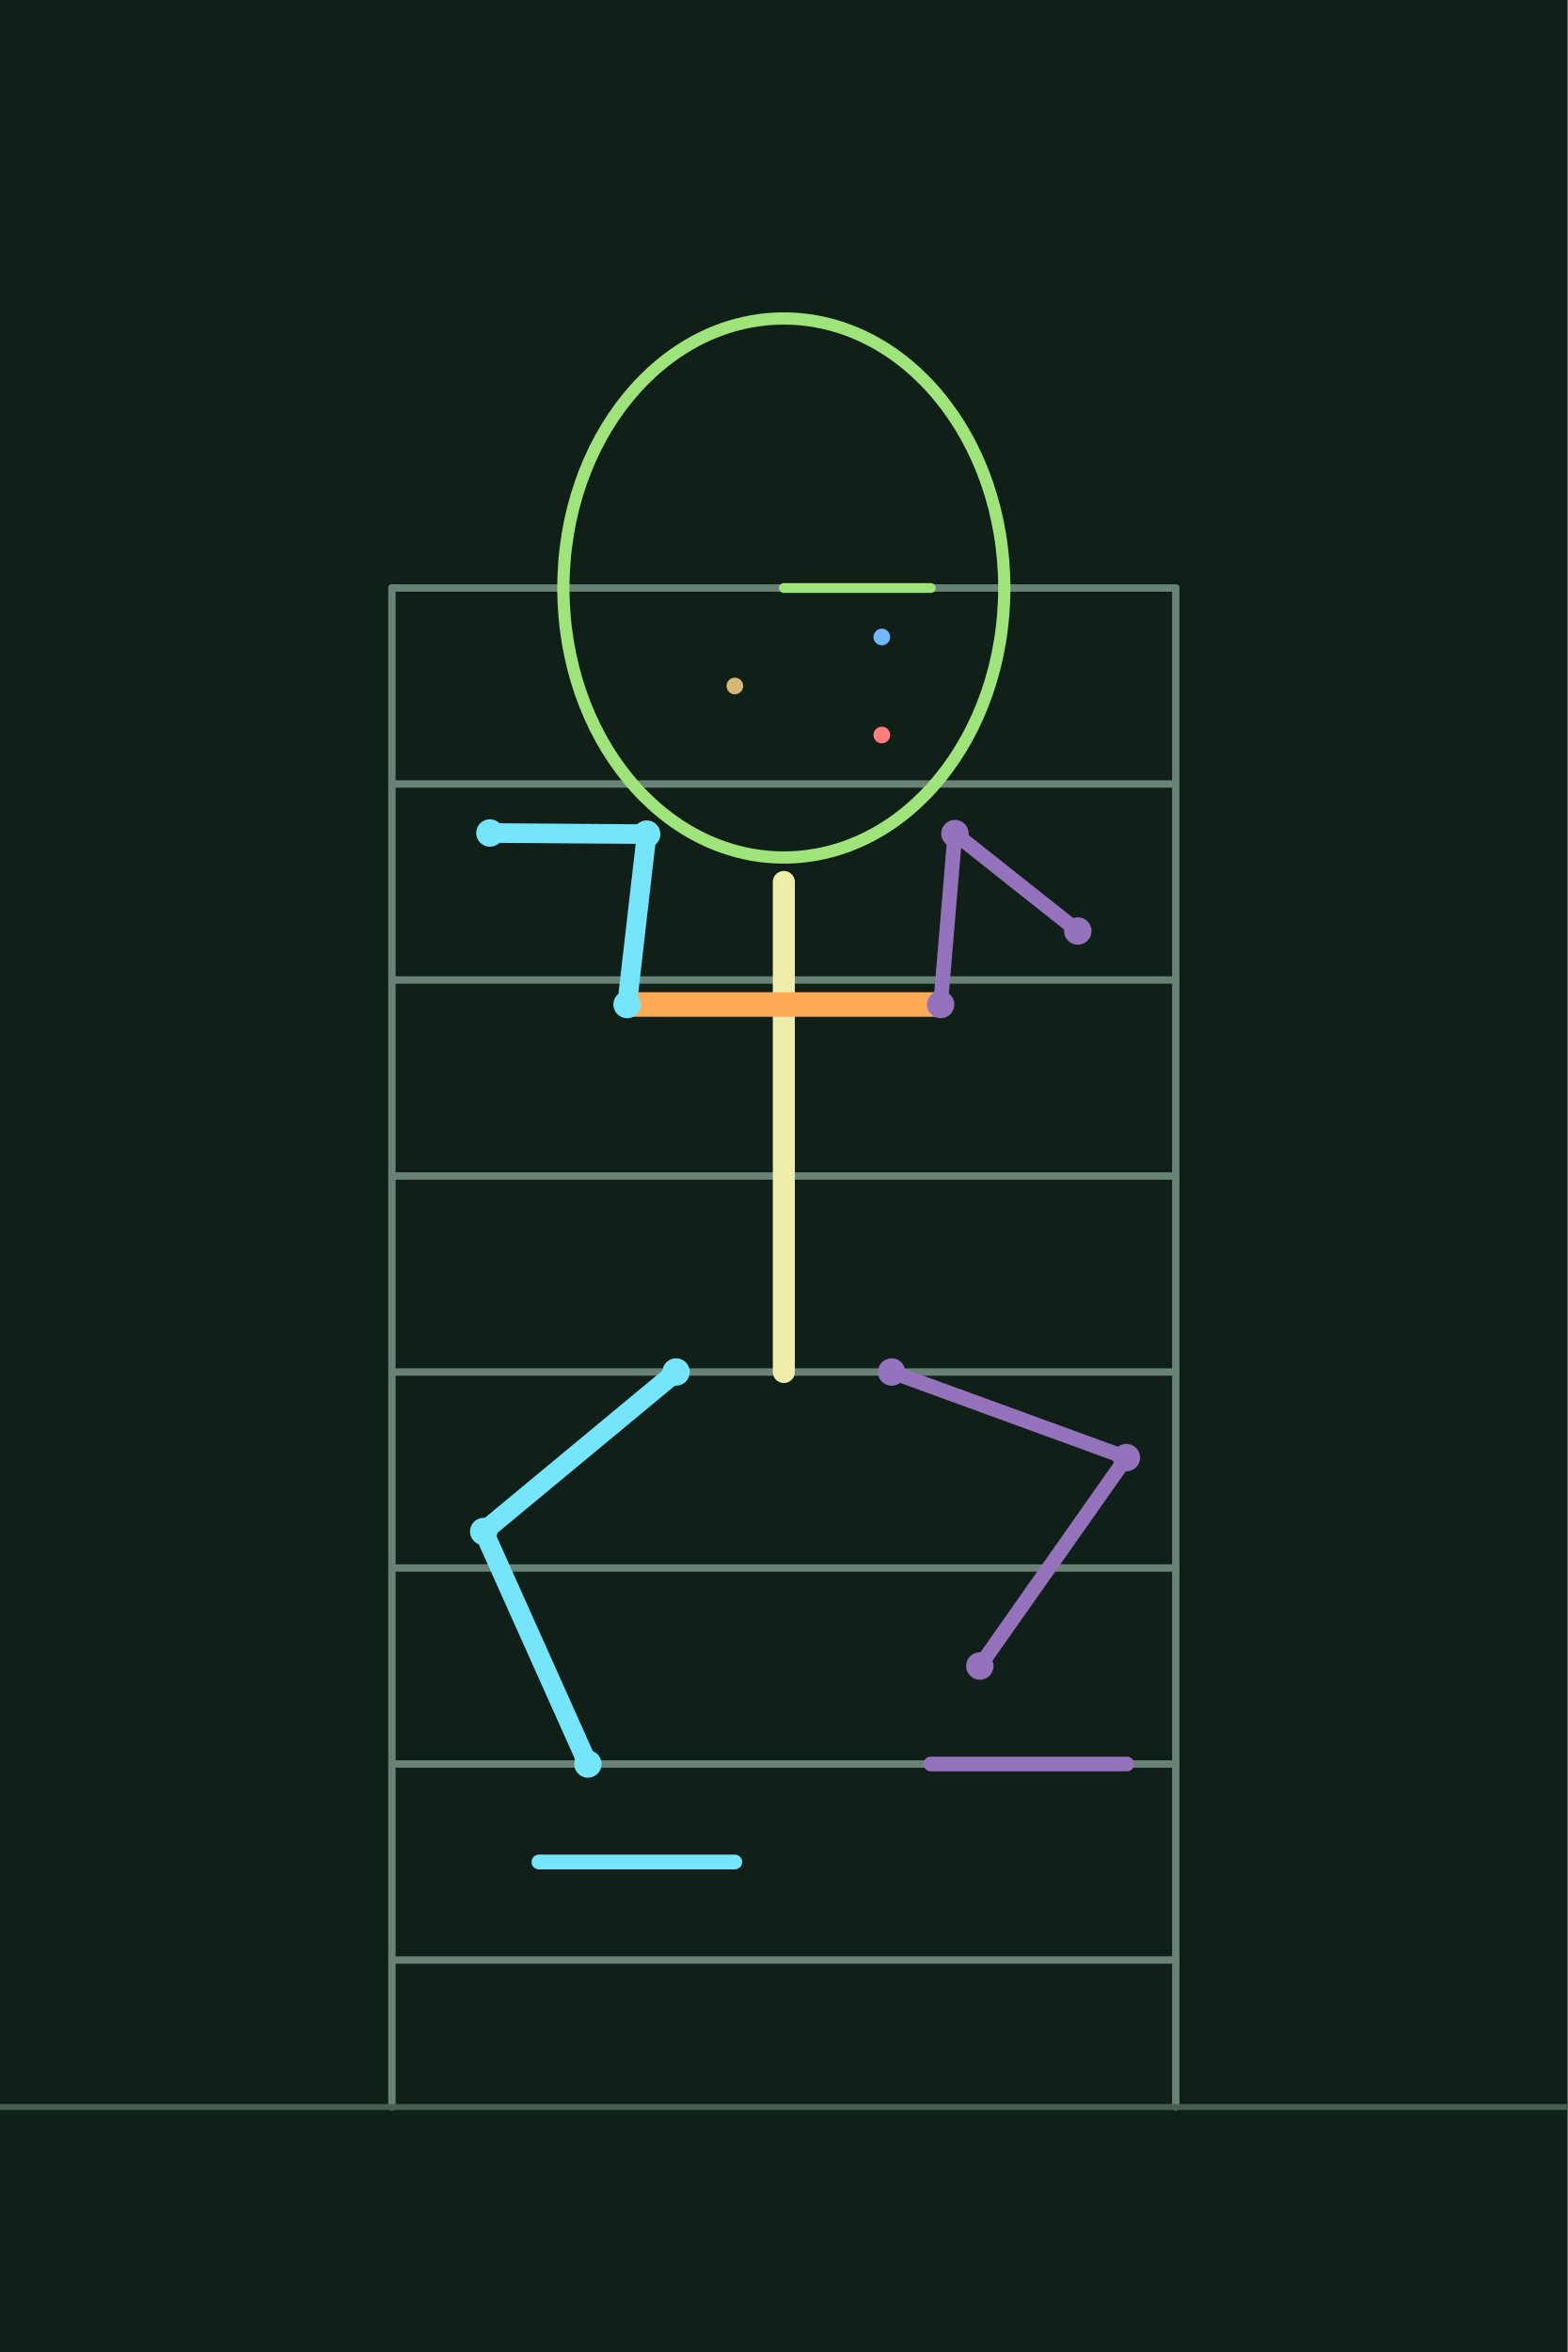
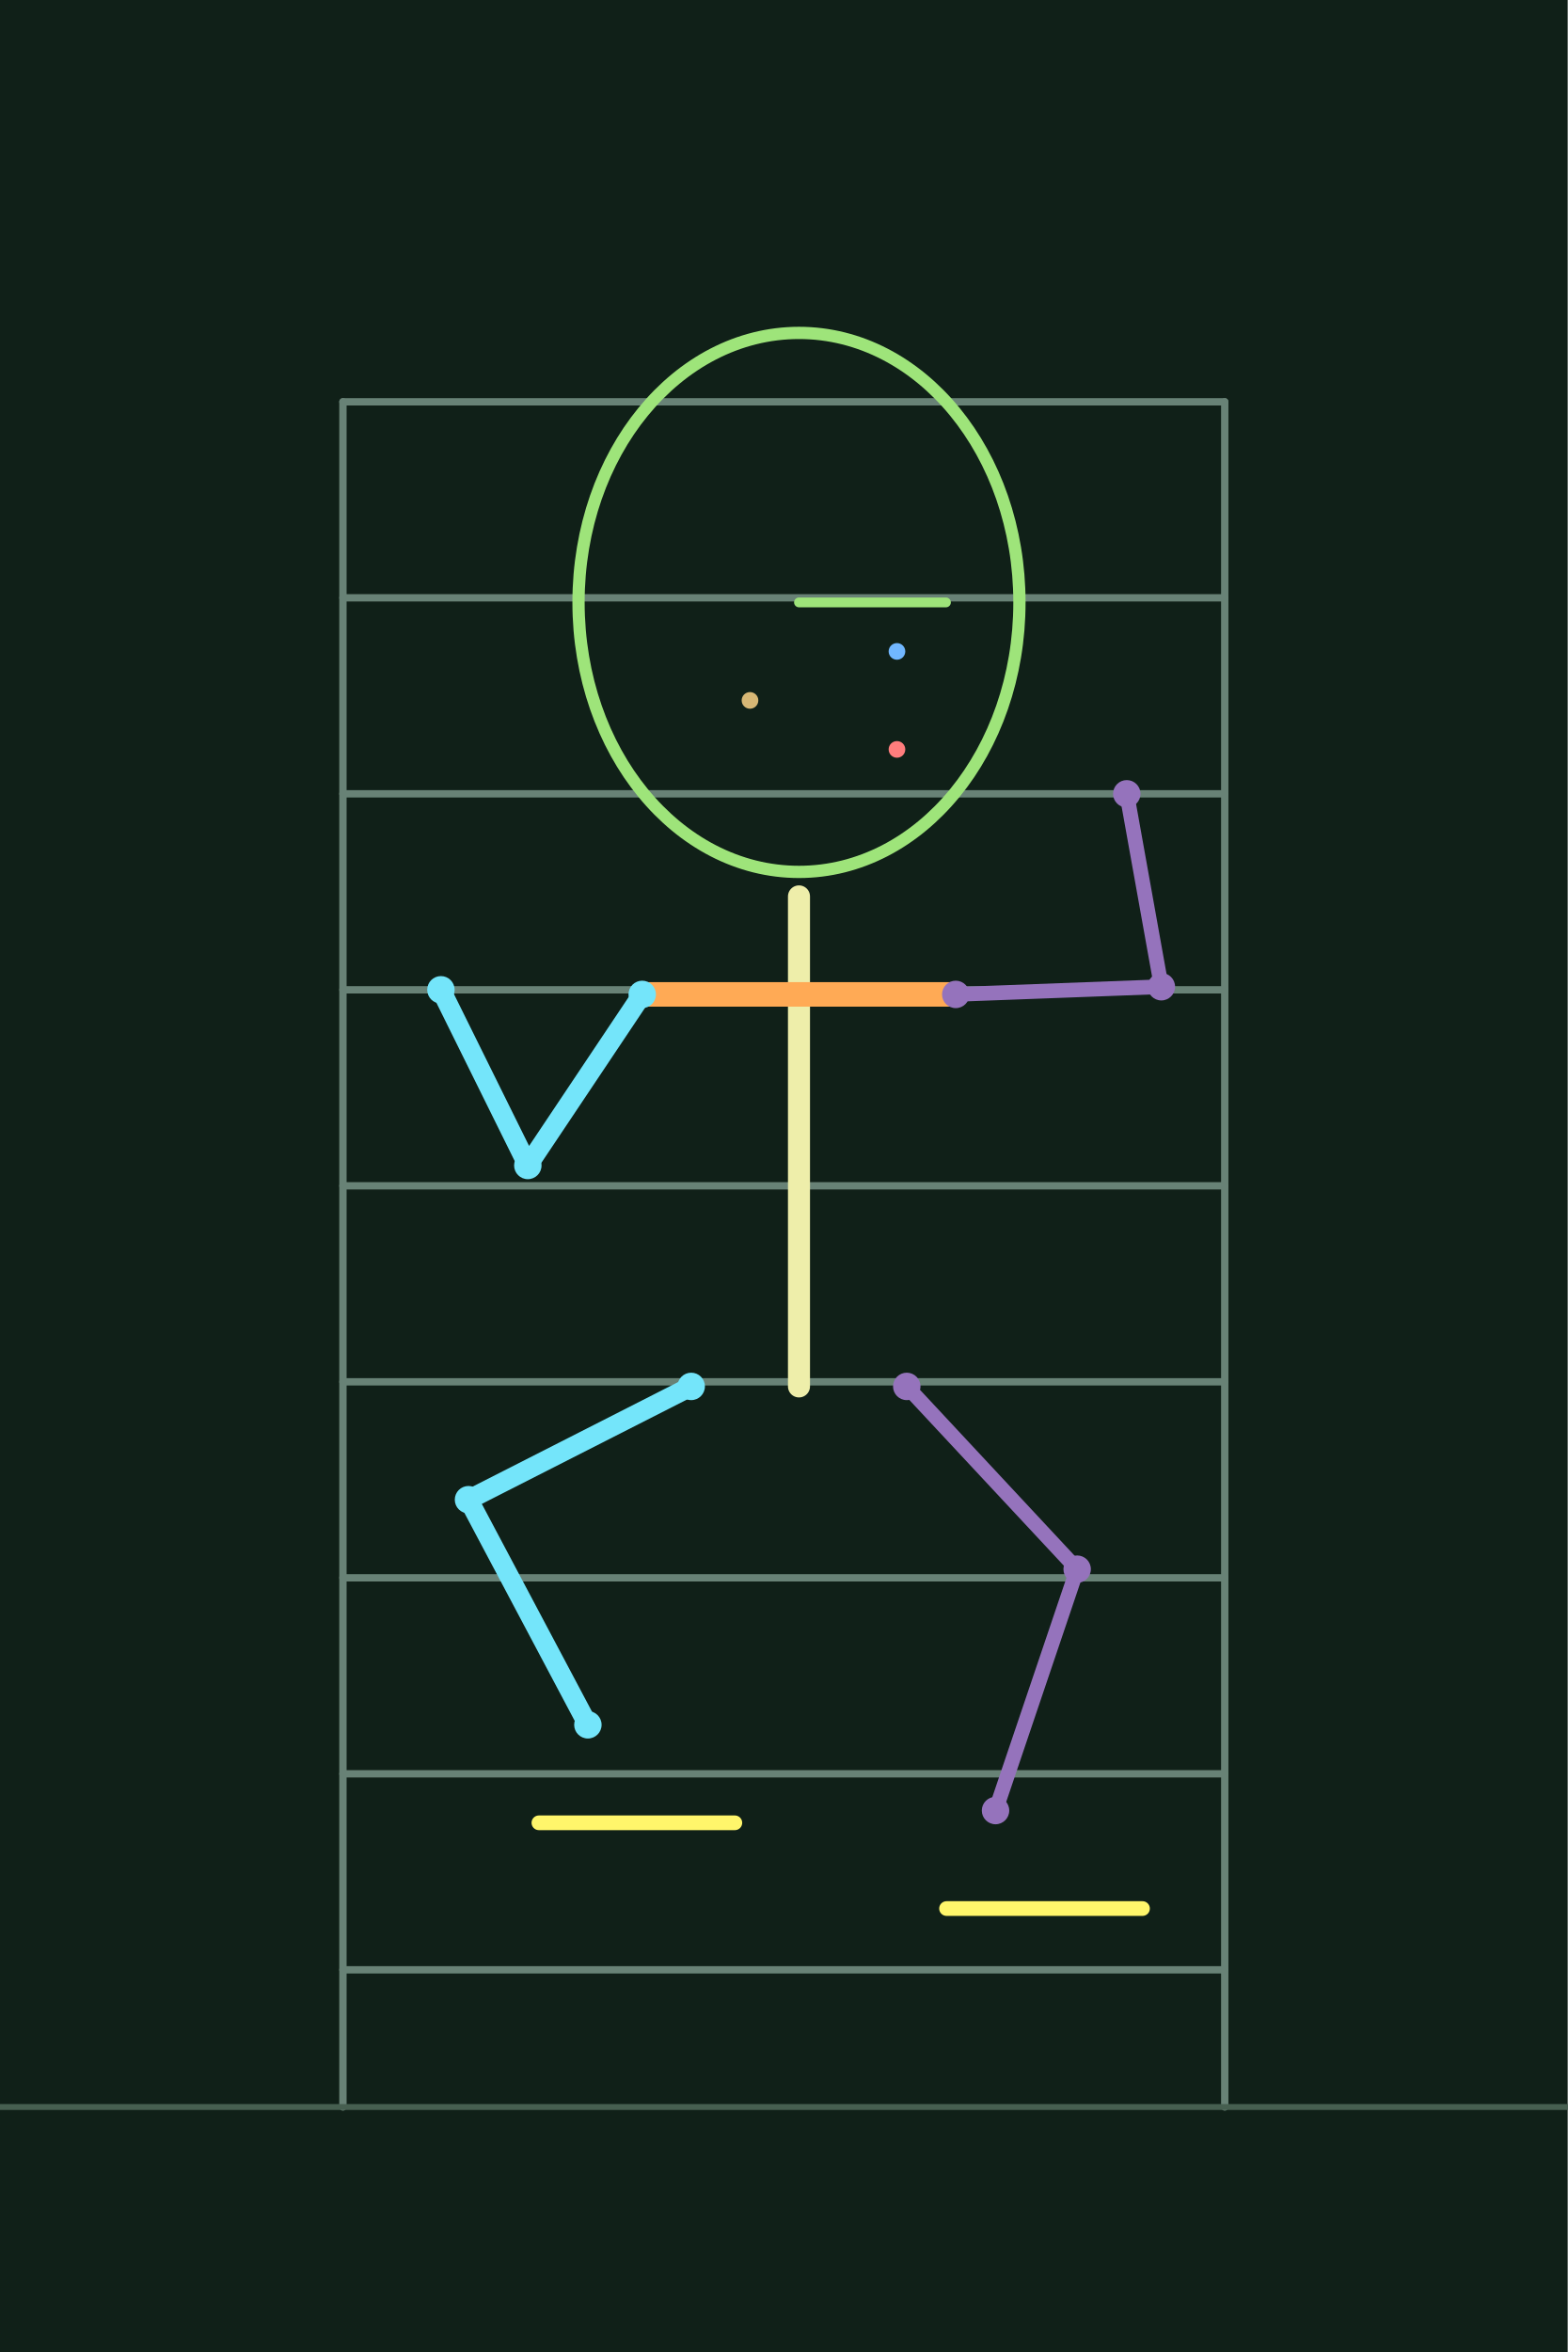
<svg xmlns="http://www.w3.org/2000/svg" width="320" height="480" viewBox="0 0 32 48">
  <rect width="100%" height="100%" fill="#102018" />
-   <polyline points="8.000,12.000 8.000,43.000" fill="none" stroke="#688276" stroke-width="0.15" stroke-linecap="round" stroke-linejoin="round" />
-   <polyline points="24.000,12.000 24.000,43.000" fill="none" stroke="#688276" stroke-width="0.15" stroke-linecap="round" stroke-linejoin="round" />
-   <polyline points="8.000,12.000 24.000,12.000" fill="none" stroke="#688276" stroke-width="0.15" stroke-linecap="round" stroke-linejoin="round" />
-   <polyline points="8.000,16.000 24.000,16.000" fill="none" stroke="#688276" stroke-width="0.15" stroke-linecap="round" stroke-linejoin="round" />
-   <polyline points="8.000,20.000 24.000,20.000" fill="none" stroke="#688276" stroke-width="0.15" stroke-linecap="round" stroke-linejoin="round" />
-   <polyline points="8.000,24.000 24.000,24.000" fill="none" stroke="#688276" stroke-width="0.15" stroke-linecap="round" stroke-linejoin="round" />
-   <polyline points="8.000,28.000 24.000,28.000" fill="none" stroke="#688276" stroke-width="0.15" stroke-linecap="round" stroke-linejoin="round" />
-   <polyline points="8.000,32.000 24.000,32.000" fill="none" stroke="#688276" stroke-width="0.15" stroke-linecap="round" stroke-linejoin="round" />
-   <polyline points="8.000,36.000 24.000,36.000" fill="none" stroke="#688276" stroke-width="0.15" stroke-linecap="round" stroke-linejoin="round" />
-   <polyline points="8.000,40.000 24.000,40.000" fill="none" stroke="#688276" stroke-width="0.15" stroke-linecap="round" stroke-linejoin="round" />
+   <polyline points="7.000,8.200 7.000,43.000" fill="none" stroke="#688276" stroke-width="0.15" stroke-linecap="round" stroke-linejoin="round" />
+   <polyline points="25.000,8.200 25.000,43.000" fill="none" stroke="#688276" stroke-width="0.15" stroke-linecap="round" stroke-linejoin="round" />
+   <polyline points="7.000,8.200 25.000,8.200" fill="none" stroke="#688276" stroke-width="0.15" stroke-linecap="round" stroke-linejoin="round" />
+   <polyline points="7.000,12.200 25.000,12.200" fill="none" stroke="#688276" stroke-width="0.15" stroke-linecap="round" stroke-linejoin="round" />
+   <polyline points="7.000,16.200 25.000,16.200" fill="none" stroke="#688276" stroke-width="0.15" stroke-linecap="round" stroke-linejoin="round" />
+   <polyline points="7.000,20.200 25.000,20.200" fill="none" stroke="#688276" stroke-width="0.15" stroke-linecap="round" stroke-linejoin="round" />
+   <polyline points="7.000,24.200 25.000,24.200" fill="none" stroke="#688276" stroke-width="0.15" stroke-linecap="round" stroke-linejoin="round" />
+   <polyline points="7.000,28.200 25.000,28.200" fill="none" stroke="#688276" stroke-width="0.15" stroke-linecap="round" stroke-linejoin="round" />
+   <polyline points="7.000,32.200 25.000,32.200" fill="none" stroke="#688276" stroke-width="0.15" stroke-linecap="round" stroke-linejoin="round" />
+   <polyline points="7.000,36.200 25.000,36.200" fill="none" stroke="#688276" stroke-width="0.15" stroke-linecap="round" stroke-linejoin="round" />
+   <polyline points="7.000,40.200 25.000,40.200" fill="none" stroke="#688276" stroke-width="0.15" stroke-linecap="round" stroke-linejoin="round" />
  <path d="M0 43H32" stroke="#465f50" stroke-width=".12" />
-   <polyline points="18.200,28.000 22.992,29.747 20.000,34.000" fill="none" stroke="#9573bc" stroke-width="0.3" stroke-linecap="round" stroke-linejoin="round" />
-   <polyline points="19.200,20.500 19.492,17.012 22.000,19.000" fill="none" stroke="#9573bc" stroke-width="0.3" stroke-linecap="round" stroke-linejoin="round" />
-   <polyline points="16.000,28.000 16.000,18.000" fill="none" stroke="#eeeeaa" stroke-width="0.45" stroke-linecap="round" stroke-linejoin="round" />
-   <polyline points="12.800,20.500 19.200,20.500" fill="none" stroke="#ffaa55" stroke-width="0.5" stroke-linecap="round" stroke-linejoin="round" />
-   <polyline points="13.800,28.000 9.874,31.255 12.000,36.000" fill="none" stroke="#74e5fa" stroke-width="0.4" stroke-linecap="round" stroke-linejoin="round" />
-   <polyline points="12.800,20.500 13.200,17.023 10.000,17.000" fill="none" stroke="#74e5fa" stroke-width="0.4" stroke-linecap="round" stroke-linejoin="round" />
-   <polyline points="11.000,38.000 13.000,38.000 15.000,38.000" fill="none" stroke="#74e5fa" stroke-width="0.3" stroke-linecap="round" stroke-linejoin="round" />
-   <polyline points="19.000,36.000 21.000,36.000 23.000,36.000" fill="none" stroke="#9573bc" stroke-width="0.3" stroke-linecap="round" stroke-linejoin="round" />
-   <circle cx="13.800" cy="28.000" r=".28" fill="#74e5fa" />
-   <circle cx="9.874" cy="31.255" r=".28" fill="#74e5fa" />
-   <circle cx="12.000" cy="36.000" r=".28" fill="#74e5fa" />
-   <circle cx="12.800" cy="20.500" r=".28" fill="#74e5fa" />
-   <circle cx="13.200" cy="17.023" r=".28" fill="#74e5fa" />
-   <circle cx="10.000" cy="17.000" r=".28" fill="#74e5fa" />
-   <circle cx="18.200" cy="28.000" r=".28" fill="#9573bc" />
-   <circle cx="22.992" cy="29.747" r=".28" fill="#9573bc" />
-   <circle cx="20.000" cy="34.000" r=".28" fill="#9573bc" />
-   <circle cx="19.200" cy="20.500" r=".28" fill="#9573bc" />
-   <circle cx="19.492" cy="17.012" r=".28" fill="#9573bc" />
-   <circle cx="22.000" cy="19.000" r=".28" fill="#9573bc" />
-   <ellipse cx="16.000" cy="12.000" rx="4.5" ry="5.5" fill="none" stroke="#9ee47a" stroke-width=".25" />
-   <circle cx="18.000" cy="13.000" r=".17" fill="#71b7ff" />
-   <circle cx="18.000" cy="15.000" r=".17" fill="#ff7d7d" />
-   <circle cx="15.000" cy="14.000" r=".17" fill="#d7b775" />
-   <polyline points="16.000,12.000 19.000,12.000" fill="none" stroke="#9ee47a" stroke-width="0.2" stroke-linecap="round" stroke-linejoin="round" />
+   <polyline points="18.509,28.294 21.987,32.024 20.321,36.950" fill="none" stroke="#9573bc" stroke-width="0.3" stroke-linecap="round" stroke-linejoin="round" />
+   <polyline points="19.509,20.294 23.706,20.137 23.000,16.200" fill="none" stroke="#9573bc" stroke-width="0.3" stroke-linecap="round" stroke-linejoin="round" />
+   <polyline points="16.309,28.294 16.309,18.294" fill="none" stroke="#eeeeaa" stroke-width="0.45" stroke-linecap="round" stroke-linejoin="round" />
+   <polyline points="13.109,20.294 19.509,20.294" fill="none" stroke="#ffaa55" stroke-width="0.5" stroke-linecap="round" stroke-linejoin="round" />
+   <polyline points="14.109,28.294 9.563,30.606 12.000,35.200" fill="none" stroke="#74e5fa" stroke-width="0.4" stroke-linecap="round" stroke-linejoin="round" />
+   <polyline points="13.109,20.294 10.774,23.785 9.000,20.200" fill="none" stroke="#74e5fa" stroke-width="0.4" stroke-linecap="round" stroke-linejoin="round" />
+   <polyline points="11.000,37.200 13.000,37.200 15.000,37.200" fill="none" stroke="#fff66b" stroke-width="0.3" stroke-linecap="round" stroke-linejoin="round" />
+   <polyline points="19.321,38.950 21.321,38.950 23.321,38.950" fill="none" stroke="#fff66b" stroke-width="0.3" stroke-linecap="round" stroke-linejoin="round" />
+   <circle cx="14.109" cy="28.294" r=".28" fill="#74e5fa" />
+   <circle cx="9.563" cy="30.606" r=".28" fill="#74e5fa" />
+   <circle cx="12.000" cy="35.200" r=".28" fill="#74e5fa" />
+   <circle cx="13.109" cy="20.294" r=".28" fill="#74e5fa" />
+   <circle cx="10.774" cy="23.785" r=".28" fill="#74e5fa" />
+   <circle cx="9.000" cy="20.200" r=".28" fill="#74e5fa" />
+   <circle cx="18.509" cy="28.294" r=".28" fill="#9573bc" />
+   <circle cx="21.987" cy="32.024" r=".28" fill="#9573bc" />
+   <circle cx="20.321" cy="36.950" r=".28" fill="#9573bc" />
+   <circle cx="19.509" cy="20.294" r=".28" fill="#9573bc" />
+   <circle cx="23.706" cy="20.137" r=".28" fill="#9573bc" />
+   <circle cx="23.000" cy="16.200" r=".28" fill="#9573bc" />
+   <ellipse cx="16.309" cy="12.294" rx="4.5" ry="5.5" fill="none" stroke="#9ee47a" stroke-width=".25" />
+   <circle cx="18.309" cy="13.294" r=".17" fill="#71b7ff" />
+   <circle cx="18.309" cy="15.294" r=".17" fill="#ff7d7d" />
+   <circle cx="15.309" cy="14.294" r=".17" fill="#d7b775" />
+   <polyline points="16.309,12.294 19.309,12.294" fill="none" stroke="#9ee47a" stroke-width="0.2" stroke-linecap="round" stroke-linejoin="round" />
</svg>
